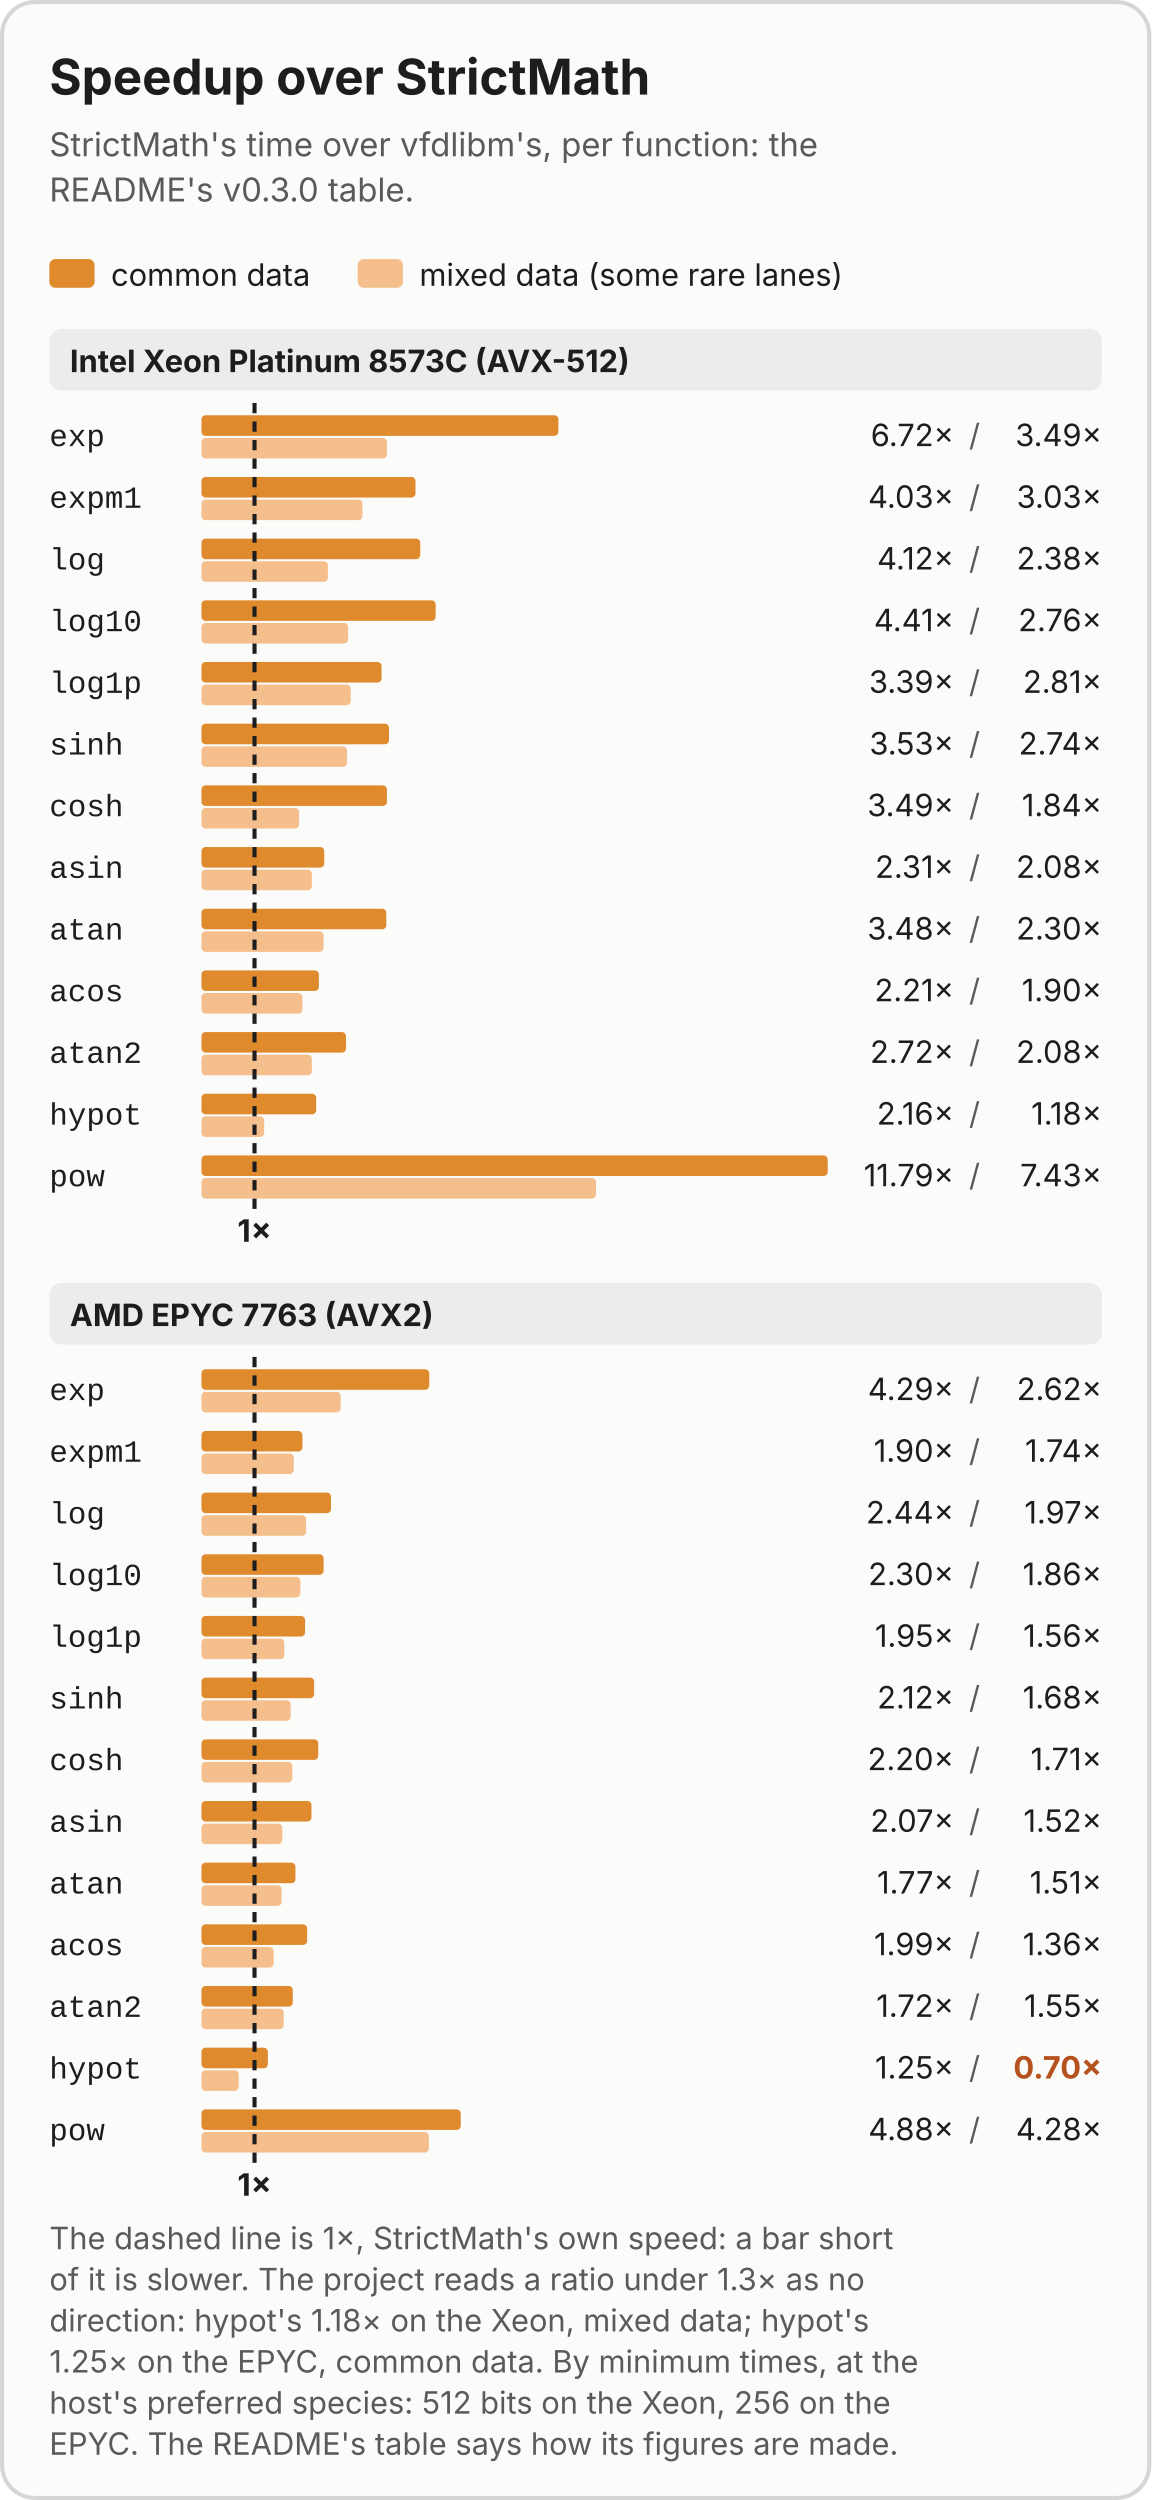
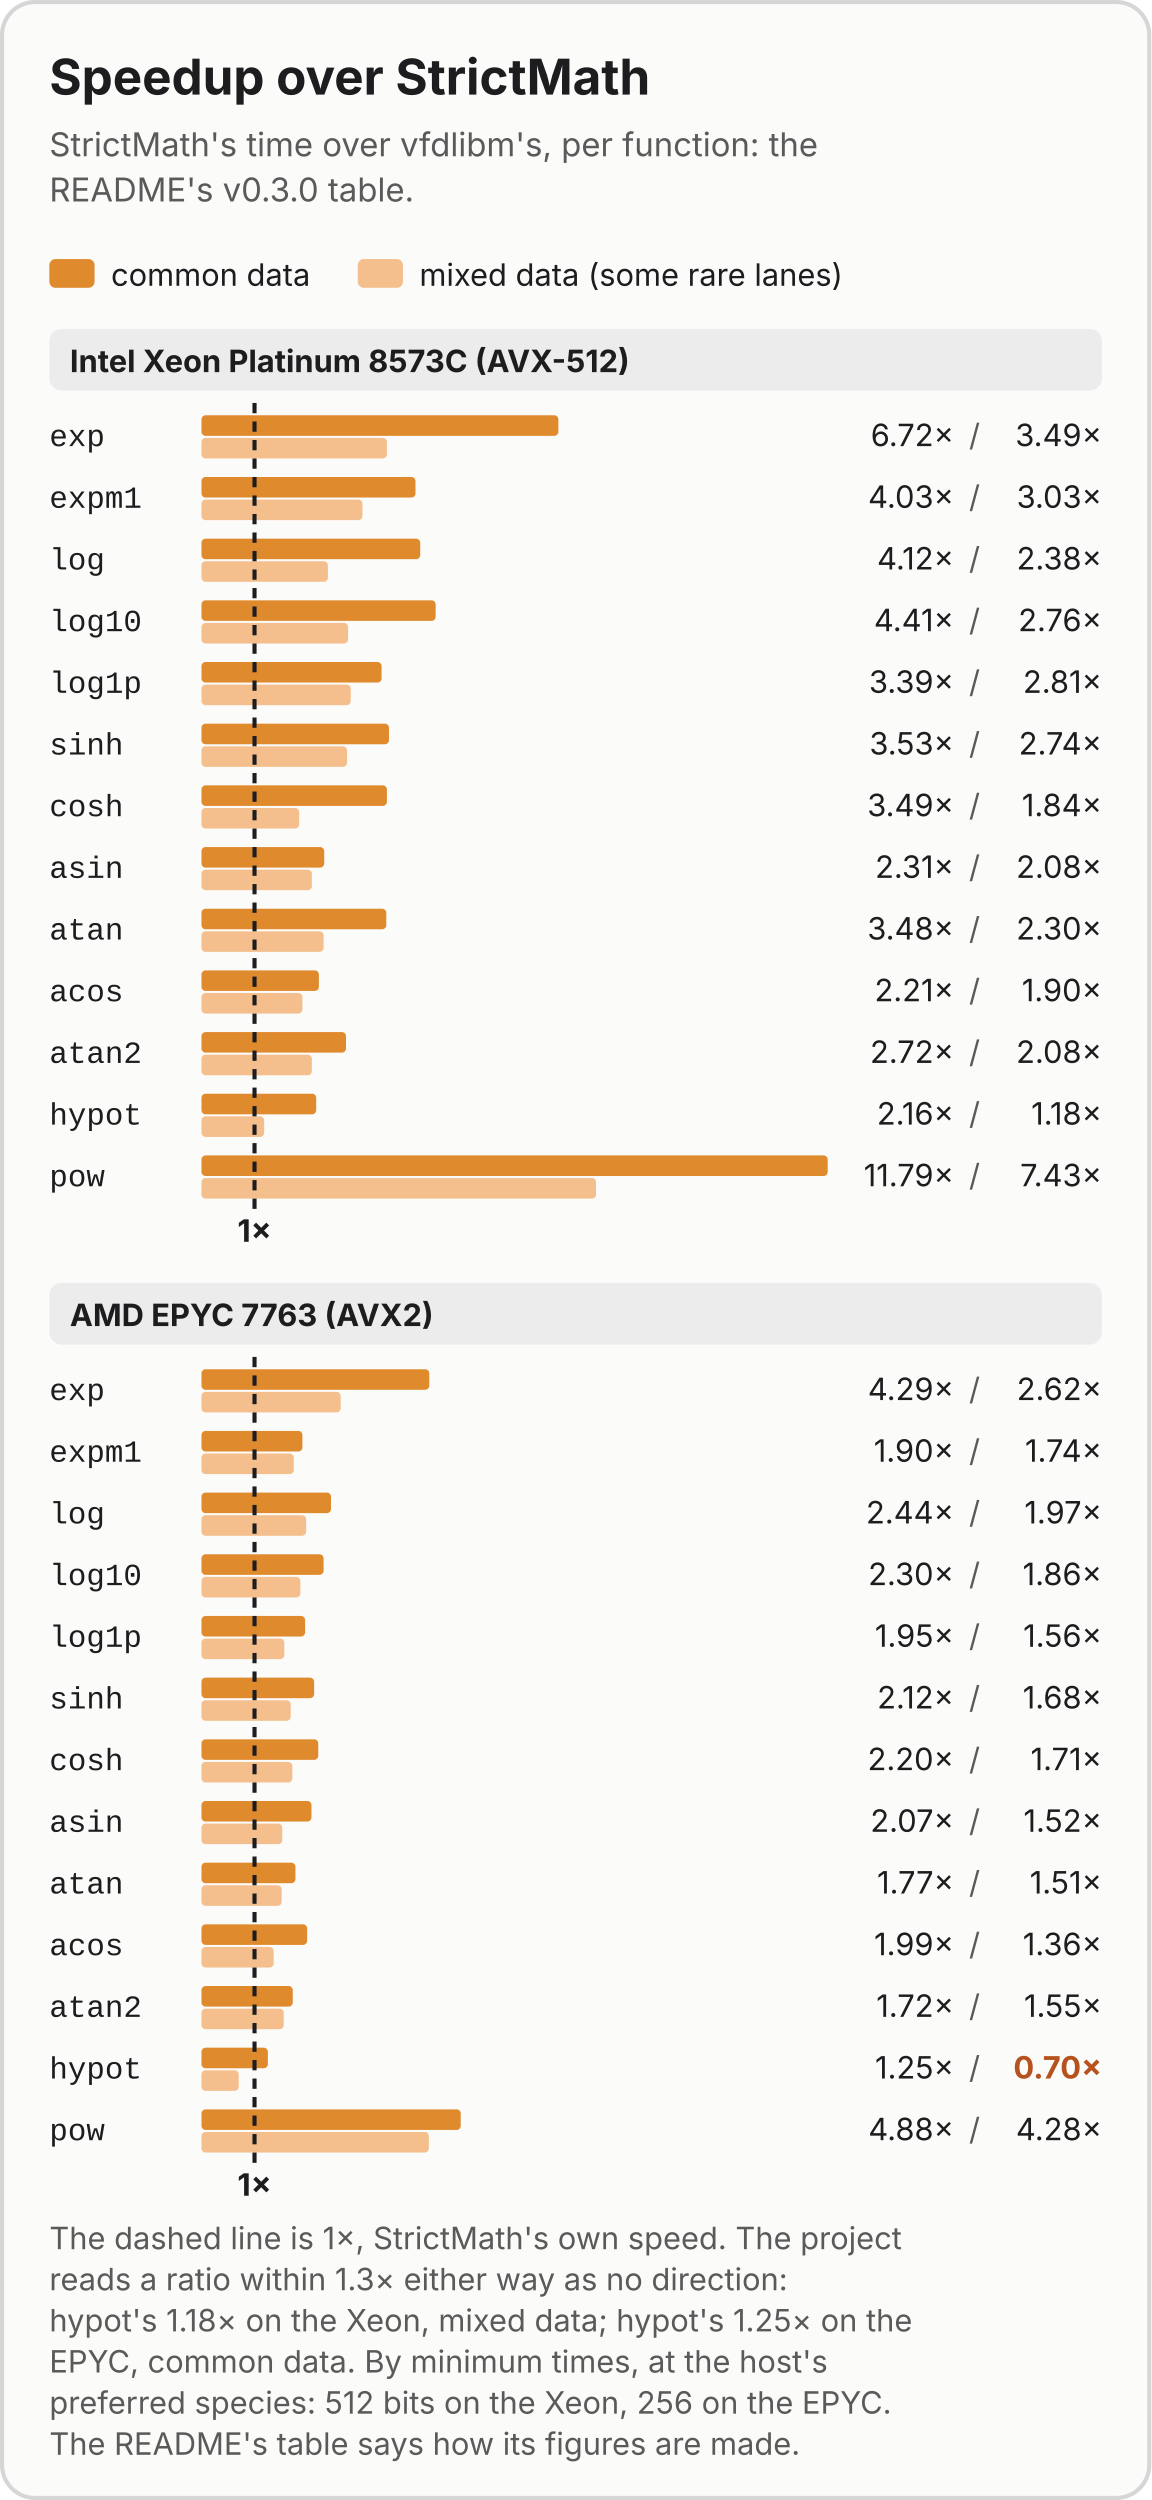
<svg xmlns="http://www.w3.org/2000/svg" viewBox="0 0 560 1216" width="560" height="1216" role="img" aria-labelledby="t-speedup d-speedup">
  <defs>
    <marker id="arrow-speedup" viewBox="0 0 10 10" refX="9" refY="5" markerWidth="8" markerHeight="8" orient="auto-start-reverse">
      <path d="M0,0 L10,5 L0,10 z" fill="#333" />
    </marker>
  </defs>
  <rect x="1" y="1" width="558" height="1214" rx="16" fill="#fbfbfa" stroke="#d6d6d6" stroke-width="2" />
  <text x="24.0" y="46.0" font-family="Inter, 'IBM Plex Sans', 'Segoe UI', Roboto, 'Helvetica Neue', Arial, sans-serif" font-size="24" font-weight="700" fill="#1d1d1f" text-anchor="start">Speedup over StrictMath</text>
  <text x="24.0" y="76.0" font-family="Inter, 'IBM Plex Sans', 'Segoe UI', Roboto, 'Helvetica Neue', Arial, sans-serif" font-size="16" font-weight="400" fill="#5a5a5a" text-anchor="start">StrictMath's time over vfdlibm's, per function: the</text>
  <text x="24.0" y="98.0" font-family="Inter, 'IBM Plex Sans', 'Segoe UI', Roboto, 'Helvetica Neue', Arial, sans-serif" font-size="16" font-weight="400" fill="#5a5a5a" text-anchor="start">README's v0.3.0 table.</text>
  <rect x="24.0" y="126.0" width="22.0" height="14.0" rx="3" fill="#e08a2e" stroke="#e08a2e" stroke-width="0" />
  <text x="54.0" y="139.0" font-family="Inter, 'IBM Plex Sans', 'Segoe UI', Roboto, 'Helvetica Neue', Arial, sans-serif" font-size="15" font-weight="400" fill="#1d1d1f" text-anchor="start">common data</text>
  <rect x="174.0" y="126.0" width="22.0" height="14.0" rx="3" fill="#f4bf8c" stroke="#f4bf8c" stroke-width="0" />
  <text x="204.0" y="139.0" font-family="Inter, 'IBM Plex Sans', 'Segoe UI', Roboto, 'Helvetica Neue', Arial, sans-serif" font-size="15" font-weight="400" fill="#1d1d1f" text-anchor="start">mixed data (some rare lanes)</text>
  <rect x="24.0" y="160.0" width="512.0" height="30.0" rx="6" fill="#ececec" stroke="#ececec" stroke-width="0" />
  <text x="34.0" y="181.0" font-family="Inter, 'IBM Plex Sans', 'Segoe UI', Roboto, 'Helvetica Neue', Arial, sans-serif" font-size="15" font-weight="700" fill="#1d1d1f" text-anchor="start">Intel Xeon Platinum 8573C (AVX-512)</text>
  <text x="24.0" y="217.0" font-family="'JetBrains Mono', 'IBM Plex Mono', 'SFMono-Regular', Menlo, Consolas, 'Liberation Mono', monospace" font-size="15" font-weight="400" fill="#1d1d1f" text-anchor="start" style="font-variant-ligatures: none; white-space: pre" xml:space="preserve">exp</text>
  <rect x="98.0" y="202.0" width="173.6" height="10.0" rx="2" fill="#e08a2e" stroke="#e08a2e" stroke-width="0" />
  <rect x="98.0" y="213.0" width="90.2" height="10.0" rx="2" fill="#f4bf8c" stroke="#f4bf8c" stroke-width="0" />
  <text x="464.0" y="217.0" font-family="Inter, 'IBM Plex Sans', 'Segoe UI', Roboto, 'Helvetica Neue', Arial, sans-serif" font-size="15" font-weight="400" fill="#1d1d1f" text-anchor="end">6.72×</text>
  <text x="474.0" y="217.0" font-family="Inter, 'IBM Plex Sans', 'Segoe UI', Roboto, 'Helvetica Neue', Arial, sans-serif" font-size="15" font-weight="400" fill="#5a5a5a" text-anchor="middle">/</text>
  <text x="536.0" y="217.0" font-family="Inter, 'IBM Plex Sans', 'Segoe UI', Roboto, 'Helvetica Neue', Arial, sans-serif" font-size="15" font-weight="400" fill="#1d1d1f" text-anchor="end">3.49×</text>
  <text x="24.0" y="247.0" font-family="'JetBrains Mono', 'IBM Plex Mono', 'SFMono-Regular', Menlo, Consolas, 'Liberation Mono', monospace" font-size="15" font-weight="400" fill="#1d1d1f" text-anchor="start" style="font-variant-ligatures: none; white-space: pre" xml:space="preserve">expm1</text>
  <rect x="98.0" y="232.0" width="104.1" height="10.0" rx="2" fill="#e08a2e" stroke="#e08a2e" stroke-width="0" />
  <rect x="98.0" y="243.0" width="78.3" height="10.0" rx="2" fill="#f4bf8c" stroke="#f4bf8c" stroke-width="0" />
  <text x="464.0" y="247.0" font-family="Inter, 'IBM Plex Sans', 'Segoe UI', Roboto, 'Helvetica Neue', Arial, sans-serif" font-size="15" font-weight="400" fill="#1d1d1f" text-anchor="end">4.03×</text>
  <text x="474.0" y="247.0" font-family="Inter, 'IBM Plex Sans', 'Segoe UI', Roboto, 'Helvetica Neue', Arial, sans-serif" font-size="15" font-weight="400" fill="#5a5a5a" text-anchor="middle">/</text>
  <text x="536.0" y="247.0" font-family="Inter, 'IBM Plex Sans', 'Segoe UI', Roboto, 'Helvetica Neue', Arial, sans-serif" font-size="15" font-weight="400" fill="#1d1d1f" text-anchor="end">3.03×</text>
  <text x="24.0" y="277.0" font-family="'JetBrains Mono', 'IBM Plex Mono', 'SFMono-Regular', Menlo, Consolas, 'Liberation Mono', monospace" font-size="15" font-weight="400" fill="#1d1d1f" text-anchor="start" style="font-variant-ligatures: none; white-space: pre" xml:space="preserve">log</text>
  <rect x="98.0" y="262.0" width="106.4" height="10.0" rx="2" fill="#e08a2e" stroke="#e08a2e" stroke-width="0" />
  <rect x="98.0" y="273.0" width="61.5" height="10.0" rx="2" fill="#f4bf8c" stroke="#f4bf8c" stroke-width="0" />
  <text x="464.0" y="277.0" font-family="Inter, 'IBM Plex Sans', 'Segoe UI', Roboto, 'Helvetica Neue', Arial, sans-serif" font-size="15" font-weight="400" fill="#1d1d1f" text-anchor="end">4.12×</text>
  <text x="474.0" y="277.0" font-family="Inter, 'IBM Plex Sans', 'Segoe UI', Roboto, 'Helvetica Neue', Arial, sans-serif" font-size="15" font-weight="400" fill="#5a5a5a" text-anchor="middle">/</text>
  <text x="536.0" y="277.0" font-family="Inter, 'IBM Plex Sans', 'Segoe UI', Roboto, 'Helvetica Neue', Arial, sans-serif" font-size="15" font-weight="400" fill="#1d1d1f" text-anchor="end">2.38×</text>
  <text x="24.0" y="307.0" font-family="'JetBrains Mono', 'IBM Plex Mono', 'SFMono-Regular', Menlo, Consolas, 'Liberation Mono', monospace" font-size="15" font-weight="400" fill="#1d1d1f" text-anchor="start" style="font-variant-ligatures: none; white-space: pre" xml:space="preserve">log10</text>
  <rect x="98.0" y="292.0" width="113.9" height="10.0" rx="2" fill="#e08a2e" stroke="#e08a2e" stroke-width="0" />
  <rect x="98.0" y="303.0" width="71.3" height="10.0" rx="2" fill="#f4bf8c" stroke="#f4bf8c" stroke-width="0" />
  <text x="464.0" y="307.0" font-family="Inter, 'IBM Plex Sans', 'Segoe UI', Roboto, 'Helvetica Neue', Arial, sans-serif" font-size="15" font-weight="400" fill="#1d1d1f" text-anchor="end">4.41×</text>
  <text x="474.0" y="307.0" font-family="Inter, 'IBM Plex Sans', 'Segoe UI', Roboto, 'Helvetica Neue', Arial, sans-serif" font-size="15" font-weight="400" fill="#5a5a5a" text-anchor="middle">/</text>
  <text x="536.0" y="307.0" font-family="Inter, 'IBM Plex Sans', 'Segoe UI', Roboto, 'Helvetica Neue', Arial, sans-serif" font-size="15" font-weight="400" fill="#1d1d1f" text-anchor="end">2.76×</text>
  <text x="24.0" y="337.0" font-family="'JetBrains Mono', 'IBM Plex Mono', 'SFMono-Regular', Menlo, Consolas, 'Liberation Mono', monospace" font-size="15" font-weight="400" fill="#1d1d1f" text-anchor="start" style="font-variant-ligatures: none; white-space: pre" xml:space="preserve">log1p</text>
  <rect x="98.0" y="322.0" width="87.6" height="10.0" rx="2" fill="#e08a2e" stroke="#e08a2e" stroke-width="0" />
  <rect x="98.0" y="333.0" width="72.6" height="10.0" rx="2" fill="#f4bf8c" stroke="#f4bf8c" stroke-width="0" />
  <text x="464.0" y="337.0" font-family="Inter, 'IBM Plex Sans', 'Segoe UI', Roboto, 'Helvetica Neue', Arial, sans-serif" font-size="15" font-weight="400" fill="#1d1d1f" text-anchor="end">3.39×</text>
  <text x="474.0" y="337.0" font-family="Inter, 'IBM Plex Sans', 'Segoe UI', Roboto, 'Helvetica Neue', Arial, sans-serif" font-size="15" font-weight="400" fill="#5a5a5a" text-anchor="middle">/</text>
  <text x="536.0" y="337.0" font-family="Inter, 'IBM Plex Sans', 'Segoe UI', Roboto, 'Helvetica Neue', Arial, sans-serif" font-size="15" font-weight="400" fill="#1d1d1f" text-anchor="end">2.81×</text>
  <text x="24.0" y="367.0" font-family="'JetBrains Mono', 'IBM Plex Mono', 'SFMono-Regular', Menlo, Consolas, 'Liberation Mono', monospace" font-size="15" font-weight="400" fill="#1d1d1f" text-anchor="start" style="font-variant-ligatures: none; white-space: pre" xml:space="preserve">sinh</text>
  <rect x="98.0" y="352.0" width="91.2" height="10.0" rx="2" fill="#e08a2e" stroke="#e08a2e" stroke-width="0" />
  <rect x="98.0" y="363.0" width="70.8" height="10.0" rx="2" fill="#f4bf8c" stroke="#f4bf8c" stroke-width="0" />
  <text x="464.0" y="367.0" font-family="Inter, 'IBM Plex Sans', 'Segoe UI', Roboto, 'Helvetica Neue', Arial, sans-serif" font-size="15" font-weight="400" fill="#1d1d1f" text-anchor="end">3.53×</text>
  <text x="474.0" y="367.0" font-family="Inter, 'IBM Plex Sans', 'Segoe UI', Roboto, 'Helvetica Neue', Arial, sans-serif" font-size="15" font-weight="400" fill="#5a5a5a" text-anchor="middle">/</text>
  <text x="536.0" y="367.0" font-family="Inter, 'IBM Plex Sans', 'Segoe UI', Roboto, 'Helvetica Neue', Arial, sans-serif" font-size="15" font-weight="400" fill="#1d1d1f" text-anchor="end">2.74×</text>
  <text x="24.0" y="397.0" font-family="'JetBrains Mono', 'IBM Plex Mono', 'SFMono-Regular', Menlo, Consolas, 'Liberation Mono', monospace" font-size="15" font-weight="400" fill="#1d1d1f" text-anchor="start" style="font-variant-ligatures: none; white-space: pre" xml:space="preserve">cosh</text>
  <rect x="98.0" y="382.0" width="90.2" height="10.0" rx="2" fill="#e08a2e" stroke="#e08a2e" stroke-width="0" />
  <rect x="98.0" y="393.0" width="47.5" height="10.0" rx="2" fill="#f4bf8c" stroke="#f4bf8c" stroke-width="0" />
  <text x="464.0" y="397.0" font-family="Inter, 'IBM Plex Sans', 'Segoe UI', Roboto, 'Helvetica Neue', Arial, sans-serif" font-size="15" font-weight="400" fill="#1d1d1f" text-anchor="end">3.49×</text>
  <text x="474.0" y="397.0" font-family="Inter, 'IBM Plex Sans', 'Segoe UI', Roboto, 'Helvetica Neue', Arial, sans-serif" font-size="15" font-weight="400" fill="#5a5a5a" text-anchor="middle">/</text>
  <text x="536.0" y="397.0" font-family="Inter, 'IBM Plex Sans', 'Segoe UI', Roboto, 'Helvetica Neue', Arial, sans-serif" font-size="15" font-weight="400" fill="#1d1d1f" text-anchor="end">1.84×</text>
  <text x="24.0" y="427.0" font-family="'JetBrains Mono', 'IBM Plex Mono', 'SFMono-Regular', Menlo, Consolas, 'Liberation Mono', monospace" font-size="15" font-weight="400" fill="#1d1d1f" text-anchor="start" style="font-variant-ligatures: none; white-space: pre" xml:space="preserve">asin</text>
  <rect x="98.0" y="412.0" width="59.7" height="10.0" rx="2" fill="#e08a2e" stroke="#e08a2e" stroke-width="0" />
  <rect x="98.0" y="423.0" width="53.7" height="10.0" rx="2" fill="#f4bf8c" stroke="#f4bf8c" stroke-width="0" />
  <text x="464.0" y="427.0" font-family="Inter, 'IBM Plex Sans', 'Segoe UI', Roboto, 'Helvetica Neue', Arial, sans-serif" font-size="15" font-weight="400" fill="#1d1d1f" text-anchor="end">2.31×</text>
  <text x="474.0" y="427.0" font-family="Inter, 'IBM Plex Sans', 'Segoe UI', Roboto, 'Helvetica Neue', Arial, sans-serif" font-size="15" font-weight="400" fill="#5a5a5a" text-anchor="middle">/</text>
  <text x="536.0" y="427.0" font-family="Inter, 'IBM Plex Sans', 'Segoe UI', Roboto, 'Helvetica Neue', Arial, sans-serif" font-size="15" font-weight="400" fill="#1d1d1f" text-anchor="end">2.08×</text>
  <text x="24.0" y="457.0" font-family="'JetBrains Mono', 'IBM Plex Mono', 'SFMono-Regular', Menlo, Consolas, 'Liberation Mono', monospace" font-size="15" font-weight="400" fill="#1d1d1f" text-anchor="start" style="font-variant-ligatures: none; white-space: pre" xml:space="preserve">atan</text>
  <rect x="98.0" y="442.0" width="89.9" height="10.0" rx="2" fill="#e08a2e" stroke="#e08a2e" stroke-width="0" />
  <rect x="98.0" y="453.0" width="59.4" height="10.0" rx="2" fill="#f4bf8c" stroke="#f4bf8c" stroke-width="0" />
  <text x="464.0" y="457.0" font-family="Inter, 'IBM Plex Sans', 'Segoe UI', Roboto, 'Helvetica Neue', Arial, sans-serif" font-size="15" font-weight="400" fill="#1d1d1f" text-anchor="end">3.48×</text>
  <text x="474.0" y="457.0" font-family="Inter, 'IBM Plex Sans', 'Segoe UI', Roboto, 'Helvetica Neue', Arial, sans-serif" font-size="15" font-weight="400" fill="#5a5a5a" text-anchor="middle">/</text>
  <text x="536.0" y="457.0" font-family="Inter, 'IBM Plex Sans', 'Segoe UI', Roboto, 'Helvetica Neue', Arial, sans-serif" font-size="15" font-weight="400" fill="#1d1d1f" text-anchor="end">2.30×</text>
  <text x="24.0" y="487.0" font-family="'JetBrains Mono', 'IBM Plex Mono', 'SFMono-Regular', Menlo, Consolas, 'Liberation Mono', monospace" font-size="15" font-weight="400" fill="#1d1d1f" text-anchor="start" style="font-variant-ligatures: none; white-space: pre" xml:space="preserve">acos</text>
  <rect x="98.0" y="472.0" width="57.1" height="10.0" rx="2" fill="#e08a2e" stroke="#e08a2e" stroke-width="0" />
  <rect x="98.0" y="483.0" width="49.1" height="10.0" rx="2" fill="#f4bf8c" stroke="#f4bf8c" stroke-width="0" />
  <text x="464.0" y="487.0" font-family="Inter, 'IBM Plex Sans', 'Segoe UI', Roboto, 'Helvetica Neue', Arial, sans-serif" font-size="15" font-weight="400" fill="#1d1d1f" text-anchor="end">2.21×</text>
  <text x="474.0" y="487.0" font-family="Inter, 'IBM Plex Sans', 'Segoe UI', Roboto, 'Helvetica Neue', Arial, sans-serif" font-size="15" font-weight="400" fill="#5a5a5a" text-anchor="middle">/</text>
  <text x="536.0" y="487.0" font-family="Inter, 'IBM Plex Sans', 'Segoe UI', Roboto, 'Helvetica Neue', Arial, sans-serif" font-size="15" font-weight="400" fill="#1d1d1f" text-anchor="end">1.90×</text>
  <text x="24.0" y="517.0" font-family="'JetBrains Mono', 'IBM Plex Mono', 'SFMono-Regular', Menlo, Consolas, 'Liberation Mono', monospace" font-size="15" font-weight="400" fill="#1d1d1f" text-anchor="start" style="font-variant-ligatures: none; white-space: pre" xml:space="preserve">atan2</text>
  <rect x="98.0" y="502.0" width="70.3" height="10.0" rx="2" fill="#e08a2e" stroke="#e08a2e" stroke-width="0" />
  <rect x="98.0" y="513.0" width="53.7" height="10.0" rx="2" fill="#f4bf8c" stroke="#f4bf8c" stroke-width="0" />
  <text x="464.0" y="517.0" font-family="Inter, 'IBM Plex Sans', 'Segoe UI', Roboto, 'Helvetica Neue', Arial, sans-serif" font-size="15" font-weight="400" fill="#1d1d1f" text-anchor="end">2.72×</text>
  <text x="474.0" y="517.0" font-family="Inter, 'IBM Plex Sans', 'Segoe UI', Roboto, 'Helvetica Neue', Arial, sans-serif" font-size="15" font-weight="400" fill="#5a5a5a" text-anchor="middle">/</text>
  <text x="536.0" y="517.0" font-family="Inter, 'IBM Plex Sans', 'Segoe UI', Roboto, 'Helvetica Neue', Arial, sans-serif" font-size="15" font-weight="400" fill="#1d1d1f" text-anchor="end">2.08×</text>
  <text x="24.0" y="547.0" font-family="'JetBrains Mono', 'IBM Plex Mono', 'SFMono-Regular', Menlo, Consolas, 'Liberation Mono', monospace" font-size="15" font-weight="400" fill="#1d1d1f" text-anchor="start" style="font-variant-ligatures: none; white-space: pre" xml:space="preserve">hypot</text>
  <rect x="98.0" y="532.0" width="55.8" height="10.0" rx="2" fill="#e08a2e" stroke="#e08a2e" stroke-width="0" />
  <rect x="98.0" y="543.0" width="30.5" height="10.0" rx="2" fill="#f4bf8c" stroke="#f4bf8c" stroke-width="0" />
  <text x="464.0" y="547.0" font-family="Inter, 'IBM Plex Sans', 'Segoe UI', Roboto, 'Helvetica Neue', Arial, sans-serif" font-size="15" font-weight="400" fill="#1d1d1f" text-anchor="end">2.16×</text>
  <text x="474.0" y="547.0" font-family="Inter, 'IBM Plex Sans', 'Segoe UI', Roboto, 'Helvetica Neue', Arial, sans-serif" font-size="15" font-weight="400" fill="#5a5a5a" text-anchor="middle">/</text>
  <text x="536.0" y="547.0" font-family="Inter, 'IBM Plex Sans', 'Segoe UI', Roboto, 'Helvetica Neue', Arial, sans-serif" font-size="15" font-weight="400" fill="#1d1d1f" text-anchor="end">1.18×</text>
  <text x="24.0" y="577.0" font-family="'JetBrains Mono', 'IBM Plex Mono', 'SFMono-Regular', Menlo, Consolas, 'Liberation Mono', monospace" font-size="15" font-weight="400" fill="#1d1d1f" text-anchor="start" style="font-variant-ligatures: none; white-space: pre" xml:space="preserve">pow</text>
  <rect x="98.0" y="562.0" width="304.6" height="10.0" rx="2" fill="#e08a2e" stroke="#e08a2e" stroke-width="0" />
  <rect x="98.0" y="573.0" width="191.9" height="10.0" rx="2" fill="#f4bf8c" stroke="#f4bf8c" stroke-width="0" />
  <text x="464.0" y="577.0" font-family="Inter, 'IBM Plex Sans', 'Segoe UI', Roboto, 'Helvetica Neue', Arial, sans-serif" font-size="15" font-weight="400" fill="#1d1d1f" text-anchor="end">11.79×</text>
  <text x="474.0" y="577.0" font-family="Inter, 'IBM Plex Sans', 'Segoe UI', Roboto, 'Helvetica Neue', Arial, sans-serif" font-size="15" font-weight="400" fill="#5a5a5a" text-anchor="middle">/</text>
  <text x="536.0" y="577.0" font-family="Inter, 'IBM Plex Sans', 'Segoe UI', Roboto, 'Helvetica Neue', Arial, sans-serif" font-size="15" font-weight="400" fill="#1d1d1f" text-anchor="end">7.43×</text>
  <line x1="123.8" y1="196.0" x2="123.8" y2="588.0" stroke="#1d1d1f" stroke-width="2" stroke-dasharray="5 4" />
  <text x="123.8" y="604.0" font-family="Inter, 'IBM Plex Sans', 'Segoe UI', Roboto, 'Helvetica Neue', Arial, sans-serif" font-size="15" font-weight="700" fill="#1d1d1f" text-anchor="middle">1×</text>
  <rect x="24.0" y="624.0" width="512.0" height="30.0" rx="6" fill="#ececec" stroke="#ececec" stroke-width="0" />
  <text x="34.0" y="645.0" font-family="Inter, 'IBM Plex Sans', 'Segoe UI', Roboto, 'Helvetica Neue', Arial, sans-serif" font-size="15" font-weight="700" fill="#1d1d1f" text-anchor="start">AMD EPYC 7763 (AVX2)</text>
  <text x="24.0" y="681.0" font-family="'JetBrains Mono', 'IBM Plex Mono', 'SFMono-Regular', Menlo, Consolas, 'Liberation Mono', monospace" font-size="15" font-weight="400" fill="#1d1d1f" text-anchor="start" style="font-variant-ligatures: none; white-space: pre" xml:space="preserve">exp</text>
  <rect x="98.0" y="666.0" width="110.8" height="10.0" rx="2" fill="#e08a2e" stroke="#e08a2e" stroke-width="0" />
  <rect x="98.0" y="677.0" width="67.7" height="10.0" rx="2" fill="#f4bf8c" stroke="#f4bf8c" stroke-width="0" />
  <text x="464.0" y="681.0" font-family="Inter, 'IBM Plex Sans', 'Segoe UI', Roboto, 'Helvetica Neue', Arial, sans-serif" font-size="15" font-weight="400" fill="#1d1d1f" text-anchor="end">4.29×</text>
  <text x="474.0" y="681.0" font-family="Inter, 'IBM Plex Sans', 'Segoe UI', Roboto, 'Helvetica Neue', Arial, sans-serif" font-size="15" font-weight="400" fill="#5a5a5a" text-anchor="middle">/</text>
  <text x="536.0" y="681.0" font-family="Inter, 'IBM Plex Sans', 'Segoe UI', Roboto, 'Helvetica Neue', Arial, sans-serif" font-size="15" font-weight="400" fill="#1d1d1f" text-anchor="end">2.62×</text>
  <text x="24.0" y="711.0" font-family="'JetBrains Mono', 'IBM Plex Mono', 'SFMono-Regular', Menlo, Consolas, 'Liberation Mono', monospace" font-size="15" font-weight="400" fill="#1d1d1f" text-anchor="start" style="font-variant-ligatures: none; white-space: pre" xml:space="preserve">expm1</text>
  <rect x="98.0" y="696.0" width="49.1" height="10.0" rx="2" fill="#e08a2e" stroke="#e08a2e" stroke-width="0" />
  <rect x="98.0" y="707.0" width="44.9" height="10.0" rx="2" fill="#f4bf8c" stroke="#f4bf8c" stroke-width="0" />
  <text x="464.0" y="711.0" font-family="Inter, 'IBM Plex Sans', 'Segoe UI', Roboto, 'Helvetica Neue', Arial, sans-serif" font-size="15" font-weight="400" fill="#1d1d1f" text-anchor="end">1.90×</text>
  <text x="474.0" y="711.0" font-family="Inter, 'IBM Plex Sans', 'Segoe UI', Roboto, 'Helvetica Neue', Arial, sans-serif" font-size="15" font-weight="400" fill="#5a5a5a" text-anchor="middle">/</text>
  <text x="536.0" y="711.0" font-family="Inter, 'IBM Plex Sans', 'Segoe UI', Roboto, 'Helvetica Neue', Arial, sans-serif" font-size="15" font-weight="400" fill="#1d1d1f" text-anchor="end">1.74×</text>
  <text x="24.0" y="741.0" font-family="'JetBrains Mono', 'IBM Plex Mono', 'SFMono-Regular', Menlo, Consolas, 'Liberation Mono', monospace" font-size="15" font-weight="400" fill="#1d1d1f" text-anchor="start" style="font-variant-ligatures: none; white-space: pre" xml:space="preserve">log</text>
  <rect x="98.0" y="726.0" width="63.0" height="10.0" rx="2" fill="#e08a2e" stroke="#e08a2e" stroke-width="0" />
  <rect x="98.0" y="737.0" width="50.9" height="10.0" rx="2" fill="#f4bf8c" stroke="#f4bf8c" stroke-width="0" />
  <text x="464.0" y="741.0" font-family="Inter, 'IBM Plex Sans', 'Segoe UI', Roboto, 'Helvetica Neue', Arial, sans-serif" font-size="15" font-weight="400" fill="#1d1d1f" text-anchor="end">2.44×</text>
  <text x="474.0" y="741.0" font-family="Inter, 'IBM Plex Sans', 'Segoe UI', Roboto, 'Helvetica Neue', Arial, sans-serif" font-size="15" font-weight="400" fill="#5a5a5a" text-anchor="middle">/</text>
  <text x="536.0" y="741.0" font-family="Inter, 'IBM Plex Sans', 'Segoe UI', Roboto, 'Helvetica Neue', Arial, sans-serif" font-size="15" font-weight="400" fill="#1d1d1f" text-anchor="end">1.97×</text>
  <text x="24.0" y="771.0" font-family="'JetBrains Mono', 'IBM Plex Mono', 'SFMono-Regular', Menlo, Consolas, 'Liberation Mono', monospace" font-size="15" font-weight="400" fill="#1d1d1f" text-anchor="start" style="font-variant-ligatures: none; white-space: pre" xml:space="preserve">log10</text>
  <rect x="98.0" y="756.0" width="59.4" height="10.0" rx="2" fill="#e08a2e" stroke="#e08a2e" stroke-width="0" />
  <rect x="98.0" y="767.0" width="48.1" height="10.0" rx="2" fill="#f4bf8c" stroke="#f4bf8c" stroke-width="0" />
  <text x="464.0" y="771.0" font-family="Inter, 'IBM Plex Sans', 'Segoe UI', Roboto, 'Helvetica Neue', Arial, sans-serif" font-size="15" font-weight="400" fill="#1d1d1f" text-anchor="end">2.30×</text>
  <text x="474.0" y="771.0" font-family="Inter, 'IBM Plex Sans', 'Segoe UI', Roboto, 'Helvetica Neue', Arial, sans-serif" font-size="15" font-weight="400" fill="#5a5a5a" text-anchor="middle">/</text>
  <text x="536.0" y="771.0" font-family="Inter, 'IBM Plex Sans', 'Segoe UI', Roboto, 'Helvetica Neue', Arial, sans-serif" font-size="15" font-weight="400" fill="#1d1d1f" text-anchor="end">1.86×</text>
  <text x="24.0" y="801.0" font-family="'JetBrains Mono', 'IBM Plex Mono', 'SFMono-Regular', Menlo, Consolas, 'Liberation Mono', monospace" font-size="15" font-weight="400" fill="#1d1d1f" text-anchor="start" style="font-variant-ligatures: none; white-space: pre" xml:space="preserve">log1p</text>
  <rect x="98.0" y="786.0" width="50.4" height="10.0" rx="2" fill="#e08a2e" stroke="#e08a2e" stroke-width="0" />
  <rect x="98.0" y="797.0" width="40.3" height="10.0" rx="2" fill="#f4bf8c" stroke="#f4bf8c" stroke-width="0" />
  <text x="464.0" y="801.0" font-family="Inter, 'IBM Plex Sans', 'Segoe UI', Roboto, 'Helvetica Neue', Arial, sans-serif" font-size="15" font-weight="400" fill="#1d1d1f" text-anchor="end">1.95×</text>
  <text x="474.0" y="801.0" font-family="Inter, 'IBM Plex Sans', 'Segoe UI', Roboto, 'Helvetica Neue', Arial, sans-serif" font-size="15" font-weight="400" fill="#5a5a5a" text-anchor="middle">/</text>
  <text x="536.0" y="801.0" font-family="Inter, 'IBM Plex Sans', 'Segoe UI', Roboto, 'Helvetica Neue', Arial, sans-serif" font-size="15" font-weight="400" fill="#1d1d1f" text-anchor="end">1.56×</text>
  <text x="24.0" y="831.0" font-family="'JetBrains Mono', 'IBM Plex Mono', 'SFMono-Regular', Menlo, Consolas, 'Liberation Mono', monospace" font-size="15" font-weight="400" fill="#1d1d1f" text-anchor="start" style="font-variant-ligatures: none; white-space: pre" xml:space="preserve">sinh</text>
  <rect x="98.0" y="816.0" width="54.8" height="10.0" rx="2" fill="#e08a2e" stroke="#e08a2e" stroke-width="0" />
  <rect x="98.0" y="827.0" width="43.4" height="10.0" rx="2" fill="#f4bf8c" stroke="#f4bf8c" stroke-width="0" />
  <text x="464.0" y="831.0" font-family="Inter, 'IBM Plex Sans', 'Segoe UI', Roboto, 'Helvetica Neue', Arial, sans-serif" font-size="15" font-weight="400" fill="#1d1d1f" text-anchor="end">2.12×</text>
  <text x="474.0" y="831.0" font-family="Inter, 'IBM Plex Sans', 'Segoe UI', Roboto, 'Helvetica Neue', Arial, sans-serif" font-size="15" font-weight="400" fill="#5a5a5a" text-anchor="middle">/</text>
  <text x="536.0" y="831.0" font-family="Inter, 'IBM Plex Sans', 'Segoe UI', Roboto, 'Helvetica Neue', Arial, sans-serif" font-size="15" font-weight="400" fill="#1d1d1f" text-anchor="end">1.68×</text>
  <text x="24.0" y="861.0" font-family="'JetBrains Mono', 'IBM Plex Mono', 'SFMono-Regular', Menlo, Consolas, 'Liberation Mono', monospace" font-size="15" font-weight="400" fill="#1d1d1f" text-anchor="start" style="font-variant-ligatures: none; white-space: pre" xml:space="preserve">cosh</text>
  <rect x="98.0" y="846.0" width="56.8" height="10.0" rx="2" fill="#e08a2e" stroke="#e08a2e" stroke-width="0" />
  <rect x="98.0" y="857.0" width="44.2" height="10.0" rx="2" fill="#f4bf8c" stroke="#f4bf8c" stroke-width="0" />
  <text x="464.0" y="861.0" font-family="Inter, 'IBM Plex Sans', 'Segoe UI', Roboto, 'Helvetica Neue', Arial, sans-serif" font-size="15" font-weight="400" fill="#1d1d1f" text-anchor="end">2.20×</text>
  <text x="474.0" y="861.0" font-family="Inter, 'IBM Plex Sans', 'Segoe UI', Roboto, 'Helvetica Neue', Arial, sans-serif" font-size="15" font-weight="400" fill="#5a5a5a" text-anchor="middle">/</text>
  <text x="536.0" y="861.0" font-family="Inter, 'IBM Plex Sans', 'Segoe UI', Roboto, 'Helvetica Neue', Arial, sans-serif" font-size="15" font-weight="400" fill="#1d1d1f" text-anchor="end">1.71×</text>
  <text x="24.0" y="891.0" font-family="'JetBrains Mono', 'IBM Plex Mono', 'SFMono-Regular', Menlo, Consolas, 'Liberation Mono', monospace" font-size="15" font-weight="400" fill="#1d1d1f" text-anchor="start" style="font-variant-ligatures: none; white-space: pre" xml:space="preserve">asin</text>
  <rect x="98.0" y="876.0" width="53.5" height="10.0" rx="2" fill="#e08a2e" stroke="#e08a2e" stroke-width="0" />
  <rect x="98.0" y="887.0" width="39.3" height="10.0" rx="2" fill="#f4bf8c" stroke="#f4bf8c" stroke-width="0" />
  <text x="464.0" y="891.0" font-family="Inter, 'IBM Plex Sans', 'Segoe UI', Roboto, 'Helvetica Neue', Arial, sans-serif" font-size="15" font-weight="400" fill="#1d1d1f" text-anchor="end">2.07×</text>
  <text x="474.0" y="891.0" font-family="Inter, 'IBM Plex Sans', 'Segoe UI', Roboto, 'Helvetica Neue', Arial, sans-serif" font-size="15" font-weight="400" fill="#5a5a5a" text-anchor="middle">/</text>
  <text x="536.0" y="891.0" font-family="Inter, 'IBM Plex Sans', 'Segoe UI', Roboto, 'Helvetica Neue', Arial, sans-serif" font-size="15" font-weight="400" fill="#1d1d1f" text-anchor="end">1.52×</text>
  <text x="24.0" y="921.0" font-family="'JetBrains Mono', 'IBM Plex Mono', 'SFMono-Regular', Menlo, Consolas, 'Liberation Mono', monospace" font-size="15" font-weight="400" fill="#1d1d1f" text-anchor="start" style="font-variant-ligatures: none; white-space: pre" xml:space="preserve">atan</text>
  <rect x="98.0" y="906.0" width="45.7" height="10.0" rx="2" fill="#e08a2e" stroke="#e08a2e" stroke-width="0" />
  <rect x="98.0" y="917.0" width="39.0" height="10.0" rx="2" fill="#f4bf8c" stroke="#f4bf8c" stroke-width="0" />
  <text x="464.0" y="921.0" font-family="Inter, 'IBM Plex Sans', 'Segoe UI', Roboto, 'Helvetica Neue', Arial, sans-serif" font-size="15" font-weight="400" fill="#1d1d1f" text-anchor="end">1.77×</text>
  <text x="474.0" y="921.0" font-family="Inter, 'IBM Plex Sans', 'Segoe UI', Roboto, 'Helvetica Neue', Arial, sans-serif" font-size="15" font-weight="400" fill="#5a5a5a" text-anchor="middle">/</text>
  <text x="536.0" y="921.0" font-family="Inter, 'IBM Plex Sans', 'Segoe UI', Roboto, 'Helvetica Neue', Arial, sans-serif" font-size="15" font-weight="400" fill="#1d1d1f" text-anchor="end">1.51×</text>
  <text x="24.0" y="951.0" font-family="'JetBrains Mono', 'IBM Plex Mono', 'SFMono-Regular', Menlo, Consolas, 'Liberation Mono', monospace" font-size="15" font-weight="400" fill="#1d1d1f" text-anchor="start" style="font-variant-ligatures: none; white-space: pre" xml:space="preserve">acos</text>
  <rect x="98.0" y="936.0" width="51.4" height="10.0" rx="2" fill="#e08a2e" stroke="#e08a2e" stroke-width="0" />
  <rect x="98.0" y="947.0" width="35.1" height="10.0" rx="2" fill="#f4bf8c" stroke="#f4bf8c" stroke-width="0" />
  <text x="464.0" y="951.0" font-family="Inter, 'IBM Plex Sans', 'Segoe UI', Roboto, 'Helvetica Neue', Arial, sans-serif" font-size="15" font-weight="400" fill="#1d1d1f" text-anchor="end">1.99×</text>
  <text x="474.0" y="951.0" font-family="Inter, 'IBM Plex Sans', 'Segoe UI', Roboto, 'Helvetica Neue', Arial, sans-serif" font-size="15" font-weight="400" fill="#5a5a5a" text-anchor="middle">/</text>
  <text x="536.0" y="951.0" font-family="Inter, 'IBM Plex Sans', 'Segoe UI', Roboto, 'Helvetica Neue', Arial, sans-serif" font-size="15" font-weight="400" fill="#1d1d1f" text-anchor="end">1.36×</text>
  <text x="24.0" y="981.0" font-family="'JetBrains Mono', 'IBM Plex Mono', 'SFMono-Regular', Menlo, Consolas, 'Liberation Mono', monospace" font-size="15" font-weight="400" fill="#1d1d1f" text-anchor="start" style="font-variant-ligatures: none; white-space: pre" xml:space="preserve">atan2</text>
  <rect x="98.0" y="966.0" width="44.4" height="10.0" rx="2" fill="#e08a2e" stroke="#e08a2e" stroke-width="0" />
  <rect x="98.0" y="977.0" width="40.0" height="10.0" rx="2" fill="#f4bf8c" stroke="#f4bf8c" stroke-width="0" />
  <text x="464.0" y="981.0" font-family="Inter, 'IBM Plex Sans', 'Segoe UI', Roboto, 'Helvetica Neue', Arial, sans-serif" font-size="15" font-weight="400" fill="#1d1d1f" text-anchor="end">1.72×</text>
  <text x="474.0" y="981.0" font-family="Inter, 'IBM Plex Sans', 'Segoe UI', Roboto, 'Helvetica Neue', Arial, sans-serif" font-size="15" font-weight="400" fill="#5a5a5a" text-anchor="middle">/</text>
  <text x="536.0" y="981.0" font-family="Inter, 'IBM Plex Sans', 'Segoe UI', Roboto, 'Helvetica Neue', Arial, sans-serif" font-size="15" font-weight="400" fill="#1d1d1f" text-anchor="end">1.55×</text>
  <text x="24.0" y="1011.0" font-family="'JetBrains Mono', 'IBM Plex Mono', 'SFMono-Regular', Menlo, Consolas, 'Liberation Mono', monospace" font-size="15" font-weight="400" fill="#1d1d1f" text-anchor="start" style="font-variant-ligatures: none; white-space: pre" xml:space="preserve">hypot</text>
  <rect x="98.0" y="996.0" width="32.3" height="10.0" rx="2" fill="#e08a2e" stroke="#e08a2e" stroke-width="0" />
  <rect x="98.0" y="1007.0" width="18.1" height="10.0" rx="2" fill="#f4bf8c" stroke="#f4bf8c" stroke-width="0" />
  <text x="464.0" y="1011.0" font-family="Inter, 'IBM Plex Sans', 'Segoe UI', Roboto, 'Helvetica Neue', Arial, sans-serif" font-size="15" font-weight="400" fill="#1d1d1f" text-anchor="end">1.25×</text>
  <text x="474.0" y="1011.0" font-family="Inter, 'IBM Plex Sans', 'Segoe UI', Roboto, 'Helvetica Neue', Arial, sans-serif" font-size="15" font-weight="400" fill="#5a5a5a" text-anchor="middle">/</text>
  <text x="536.0" y="1011.0" font-family="Inter, 'IBM Plex Sans', 'Segoe UI', Roboto, 'Helvetica Neue', Arial, sans-serif" font-size="15" font-weight="700" fill="#b5521d" text-anchor="end">0.70×</text>
  <text x="24.0" y="1041.0" font-family="'JetBrains Mono', 'IBM Plex Mono', 'SFMono-Regular', Menlo, Consolas, 'Liberation Mono', monospace" font-size="15" font-weight="400" fill="#1d1d1f" text-anchor="start" style="font-variant-ligatures: none; white-space: pre" xml:space="preserve">pow</text>
  <rect x="98.0" y="1026.0" width="126.1" height="10.0" rx="2" fill="#e08a2e" stroke="#e08a2e" stroke-width="0" />
  <rect x="98.0" y="1037.0" width="110.6" height="10.0" rx="2" fill="#f4bf8c" stroke="#f4bf8c" stroke-width="0" />
  <text x="464.0" y="1041.0" font-family="Inter, 'IBM Plex Sans', 'Segoe UI', Roboto, 'Helvetica Neue', Arial, sans-serif" font-size="15" font-weight="400" fill="#1d1d1f" text-anchor="end">4.88×</text>
  <text x="474.0" y="1041.0" font-family="Inter, 'IBM Plex Sans', 'Segoe UI', Roboto, 'Helvetica Neue', Arial, sans-serif" font-size="15" font-weight="400" fill="#5a5a5a" text-anchor="middle">/</text>
  <text x="536.0" y="1041.0" font-family="Inter, 'IBM Plex Sans', 'Segoe UI', Roboto, 'Helvetica Neue', Arial, sans-serif" font-size="15" font-weight="400" fill="#1d1d1f" text-anchor="end">4.28×</text>
  <line x1="123.8" y1="660.0" x2="123.8" y2="1052.0" stroke="#1d1d1f" stroke-width="2" stroke-dasharray="5 4" />
  <text x="123.8" y="1068.0" font-family="Inter, 'IBM Plex Sans', 'Segoe UI', Roboto, 'Helvetica Neue', Arial, sans-serif" font-size="15" font-weight="700" fill="#1d1d1f" text-anchor="middle">1×</text>
-   <text x="24.0" y="1094.0" font-family="Inter, 'IBM Plex Sans', 'Segoe UI', Roboto, 'Helvetica Neue', Arial, sans-serif" font-size="15" font-weight="400" fill="#5a5a5a" text-anchor="start">The dashed line is 1×, StrictMath's own speed: a bar short</text>
-   <text x="24.0" y="1114.0" font-family="Inter, 'IBM Plex Sans', 'Segoe UI', Roboto, 'Helvetica Neue', Arial, sans-serif" font-size="15" font-weight="400" fill="#5a5a5a" text-anchor="start">of it is slower. The project reads a ratio under 1.3× as no</text>
-   <text x="24.0" y="1134.0" font-family="Inter, 'IBM Plex Sans', 'Segoe UI', Roboto, 'Helvetica Neue', Arial, sans-serif" font-size="15" font-weight="400" fill="#5a5a5a" text-anchor="start">direction: hypot's 1.18× on the Xeon, mixed data; hypot's</text>
-   <text x="24.0" y="1154.0" font-family="Inter, 'IBM Plex Sans', 'Segoe UI', Roboto, 'Helvetica Neue', Arial, sans-serif" font-size="15" font-weight="400" fill="#5a5a5a" text-anchor="start">1.25× on the EPYC, common data. By minimum times, at the</text>
-   <text x="24.0" y="1174.0" font-family="Inter, 'IBM Plex Sans', 'Segoe UI', Roboto, 'Helvetica Neue', Arial, sans-serif" font-size="15" font-weight="400" fill="#5a5a5a" text-anchor="start">host's preferred species: 512 bits on the Xeon, 256 on the</text>
-   <text x="24.0" y="1194.0" font-family="Inter, 'IBM Plex Sans', 'Segoe UI', Roboto, 'Helvetica Neue', Arial, sans-serif" font-size="15" font-weight="400" fill="#5a5a5a" text-anchor="start">EPYC. The README's table says how its figures are made.</text>
+   <text x="24.0" y="1094.0" font-family="Inter, 'IBM Plex Sans', 'Segoe UI', Roboto, 'Helvetica Neue', Arial, sans-serif" font-size="15" font-weight="400" fill="#5a5a5a" text-anchor="start">The dashed line is 1×, StrictMath's own speed. The project</text>
+   <text x="24.0" y="1114.0" font-family="Inter, 'IBM Plex Sans', 'Segoe UI', Roboto, 'Helvetica Neue', Arial, sans-serif" font-size="15" font-weight="400" fill="#5a5a5a" text-anchor="start">reads a ratio within 1.3× either way as no direction:</text>
+   <text x="24.0" y="1134.0" font-family="Inter, 'IBM Plex Sans', 'Segoe UI', Roboto, 'Helvetica Neue', Arial, sans-serif" font-size="15" font-weight="400" fill="#5a5a5a" text-anchor="start">hypot's 1.18× on the Xeon, mixed data; hypot's 1.25× on the</text>
+   <text x="24.0" y="1154.0" font-family="Inter, 'IBM Plex Sans', 'Segoe UI', Roboto, 'Helvetica Neue', Arial, sans-serif" font-size="15" font-weight="400" fill="#5a5a5a" text-anchor="start">EPYC, common data. By minimum times, at the host's</text>
+   <text x="24.0" y="1174.0" font-family="Inter, 'IBM Plex Sans', 'Segoe UI', Roboto, 'Helvetica Neue', Arial, sans-serif" font-size="15" font-weight="400" fill="#5a5a5a" text-anchor="start">preferred species: 512 bits on the Xeon, 256 on the EPYC.</text>
+   <text x="24.0" y="1194.0" font-family="Inter, 'IBM Plex Sans', 'Segoe UI', Roboto, 'Helvetica Neue', Arial, sans-serif" font-size="15" font-weight="400" fill="#5a5a5a" text-anchor="start">The README's table says how its figures are made.</text>
</svg>
